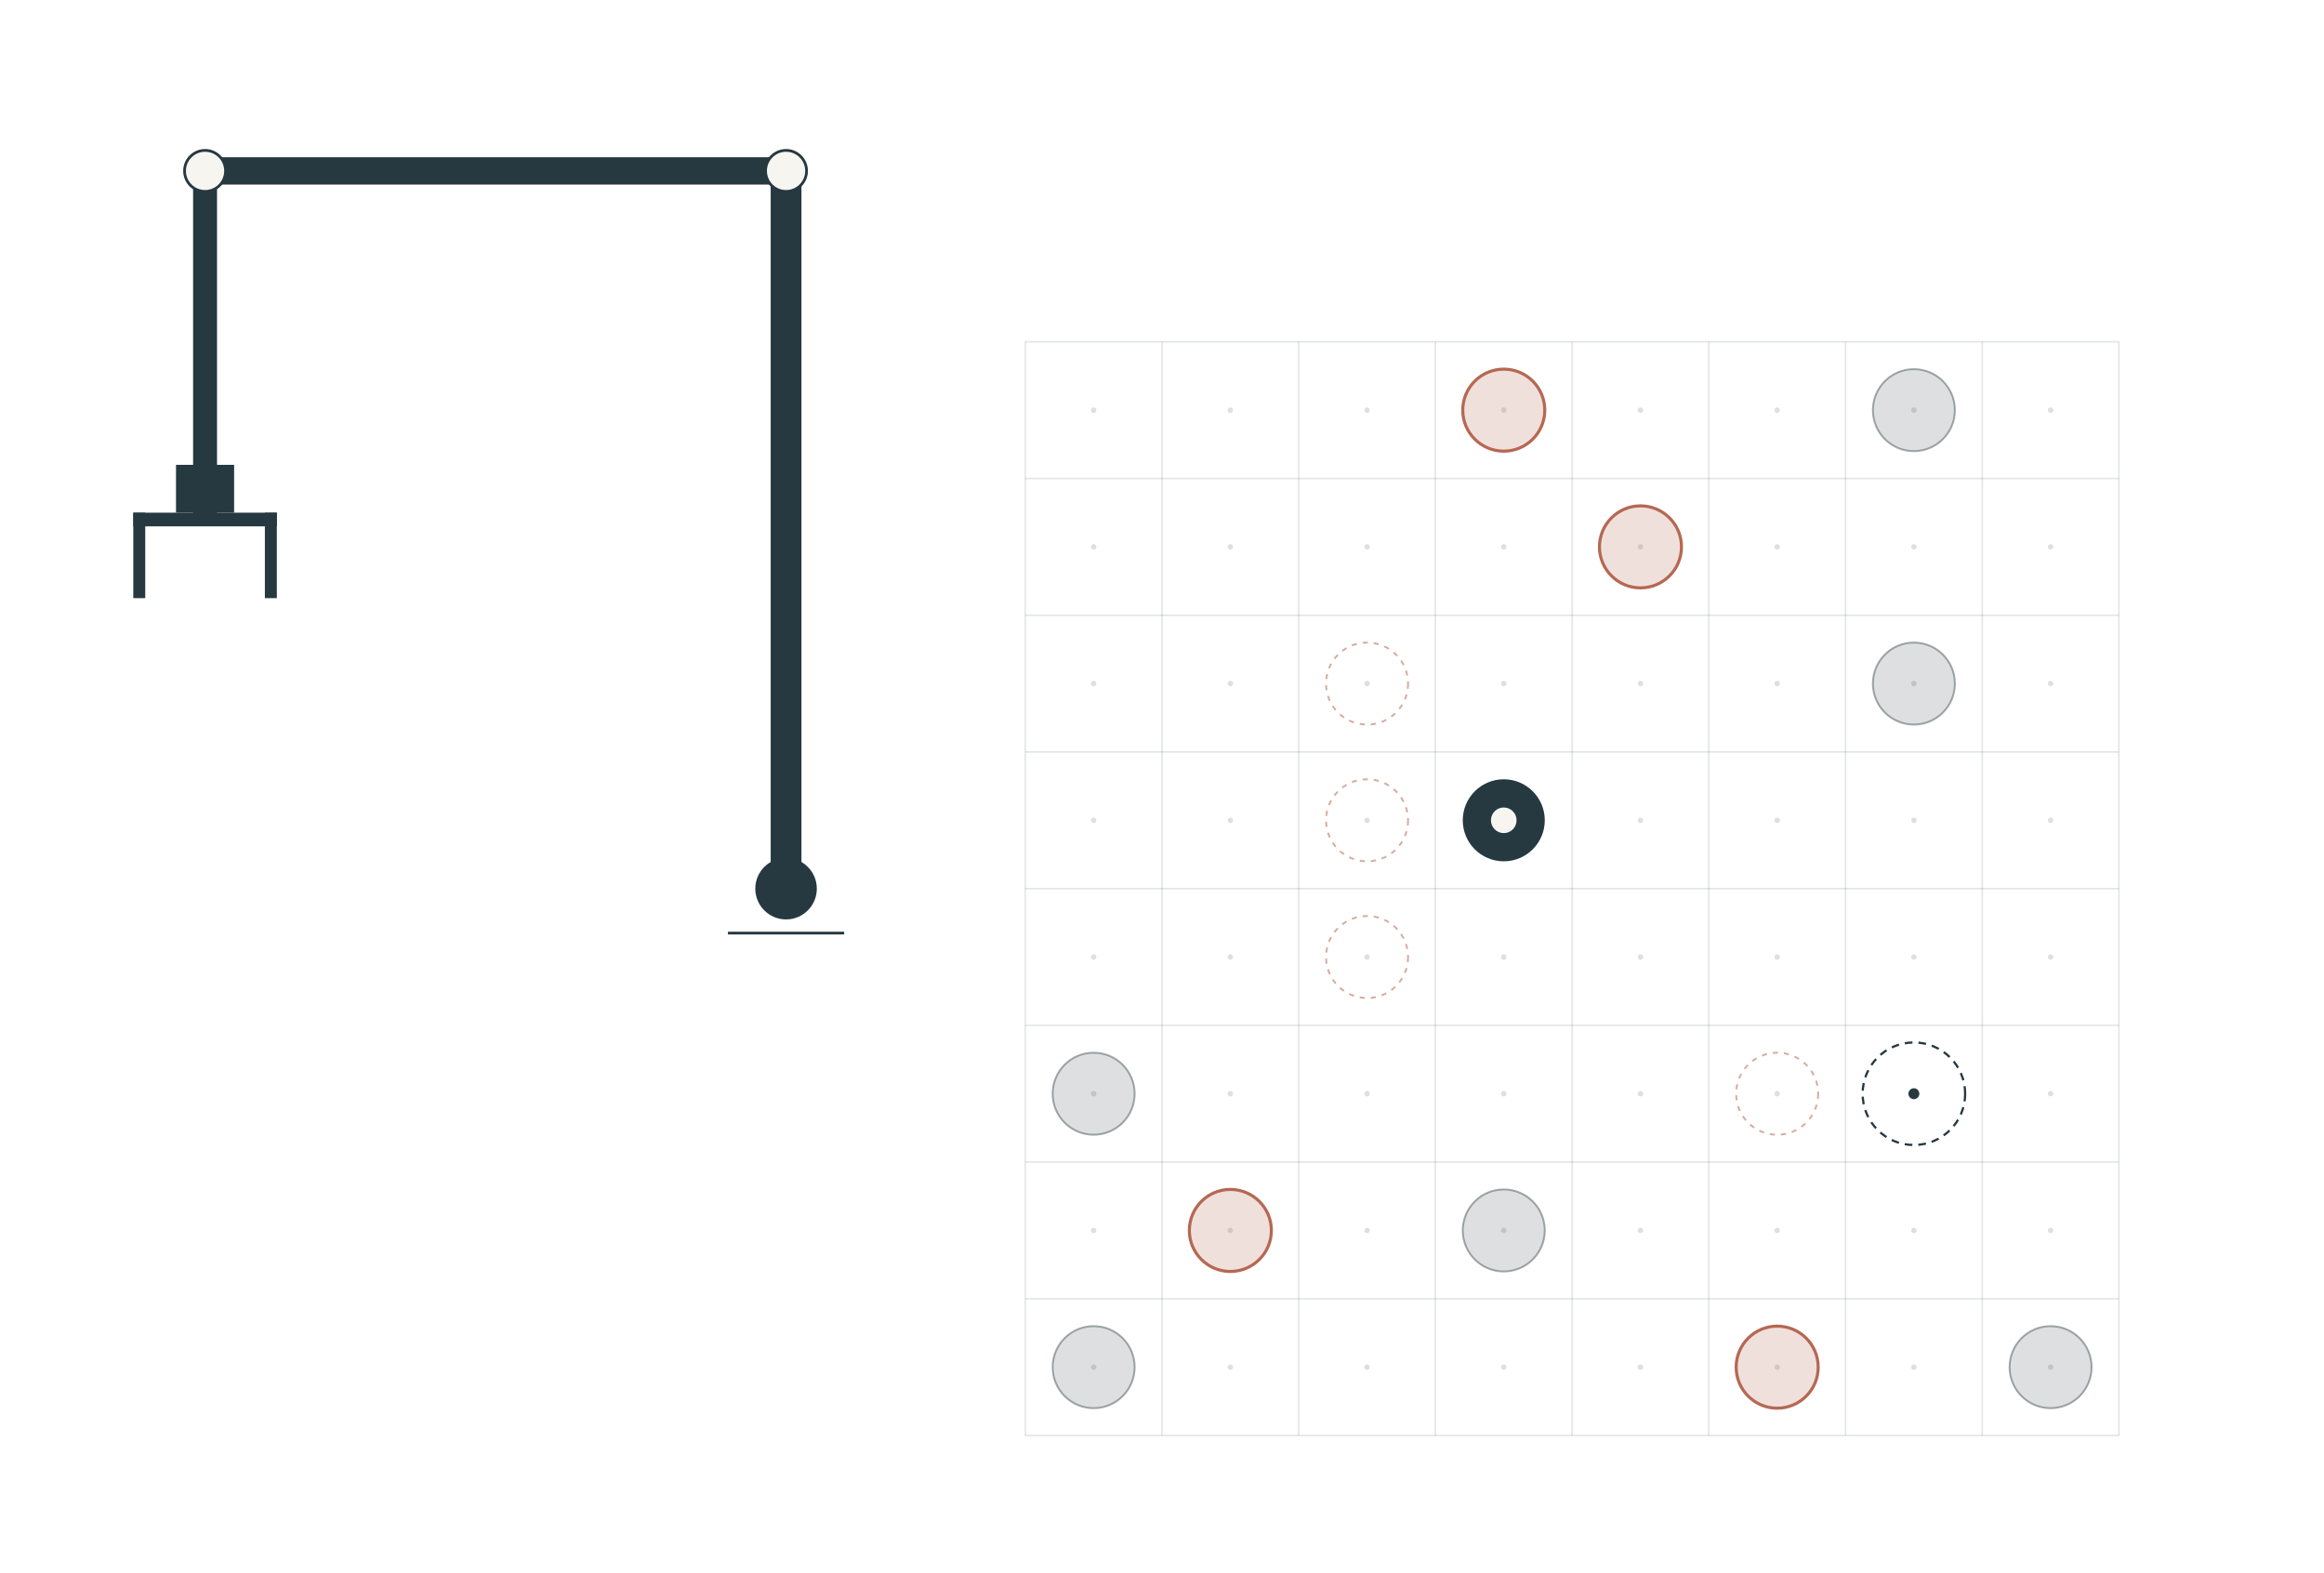
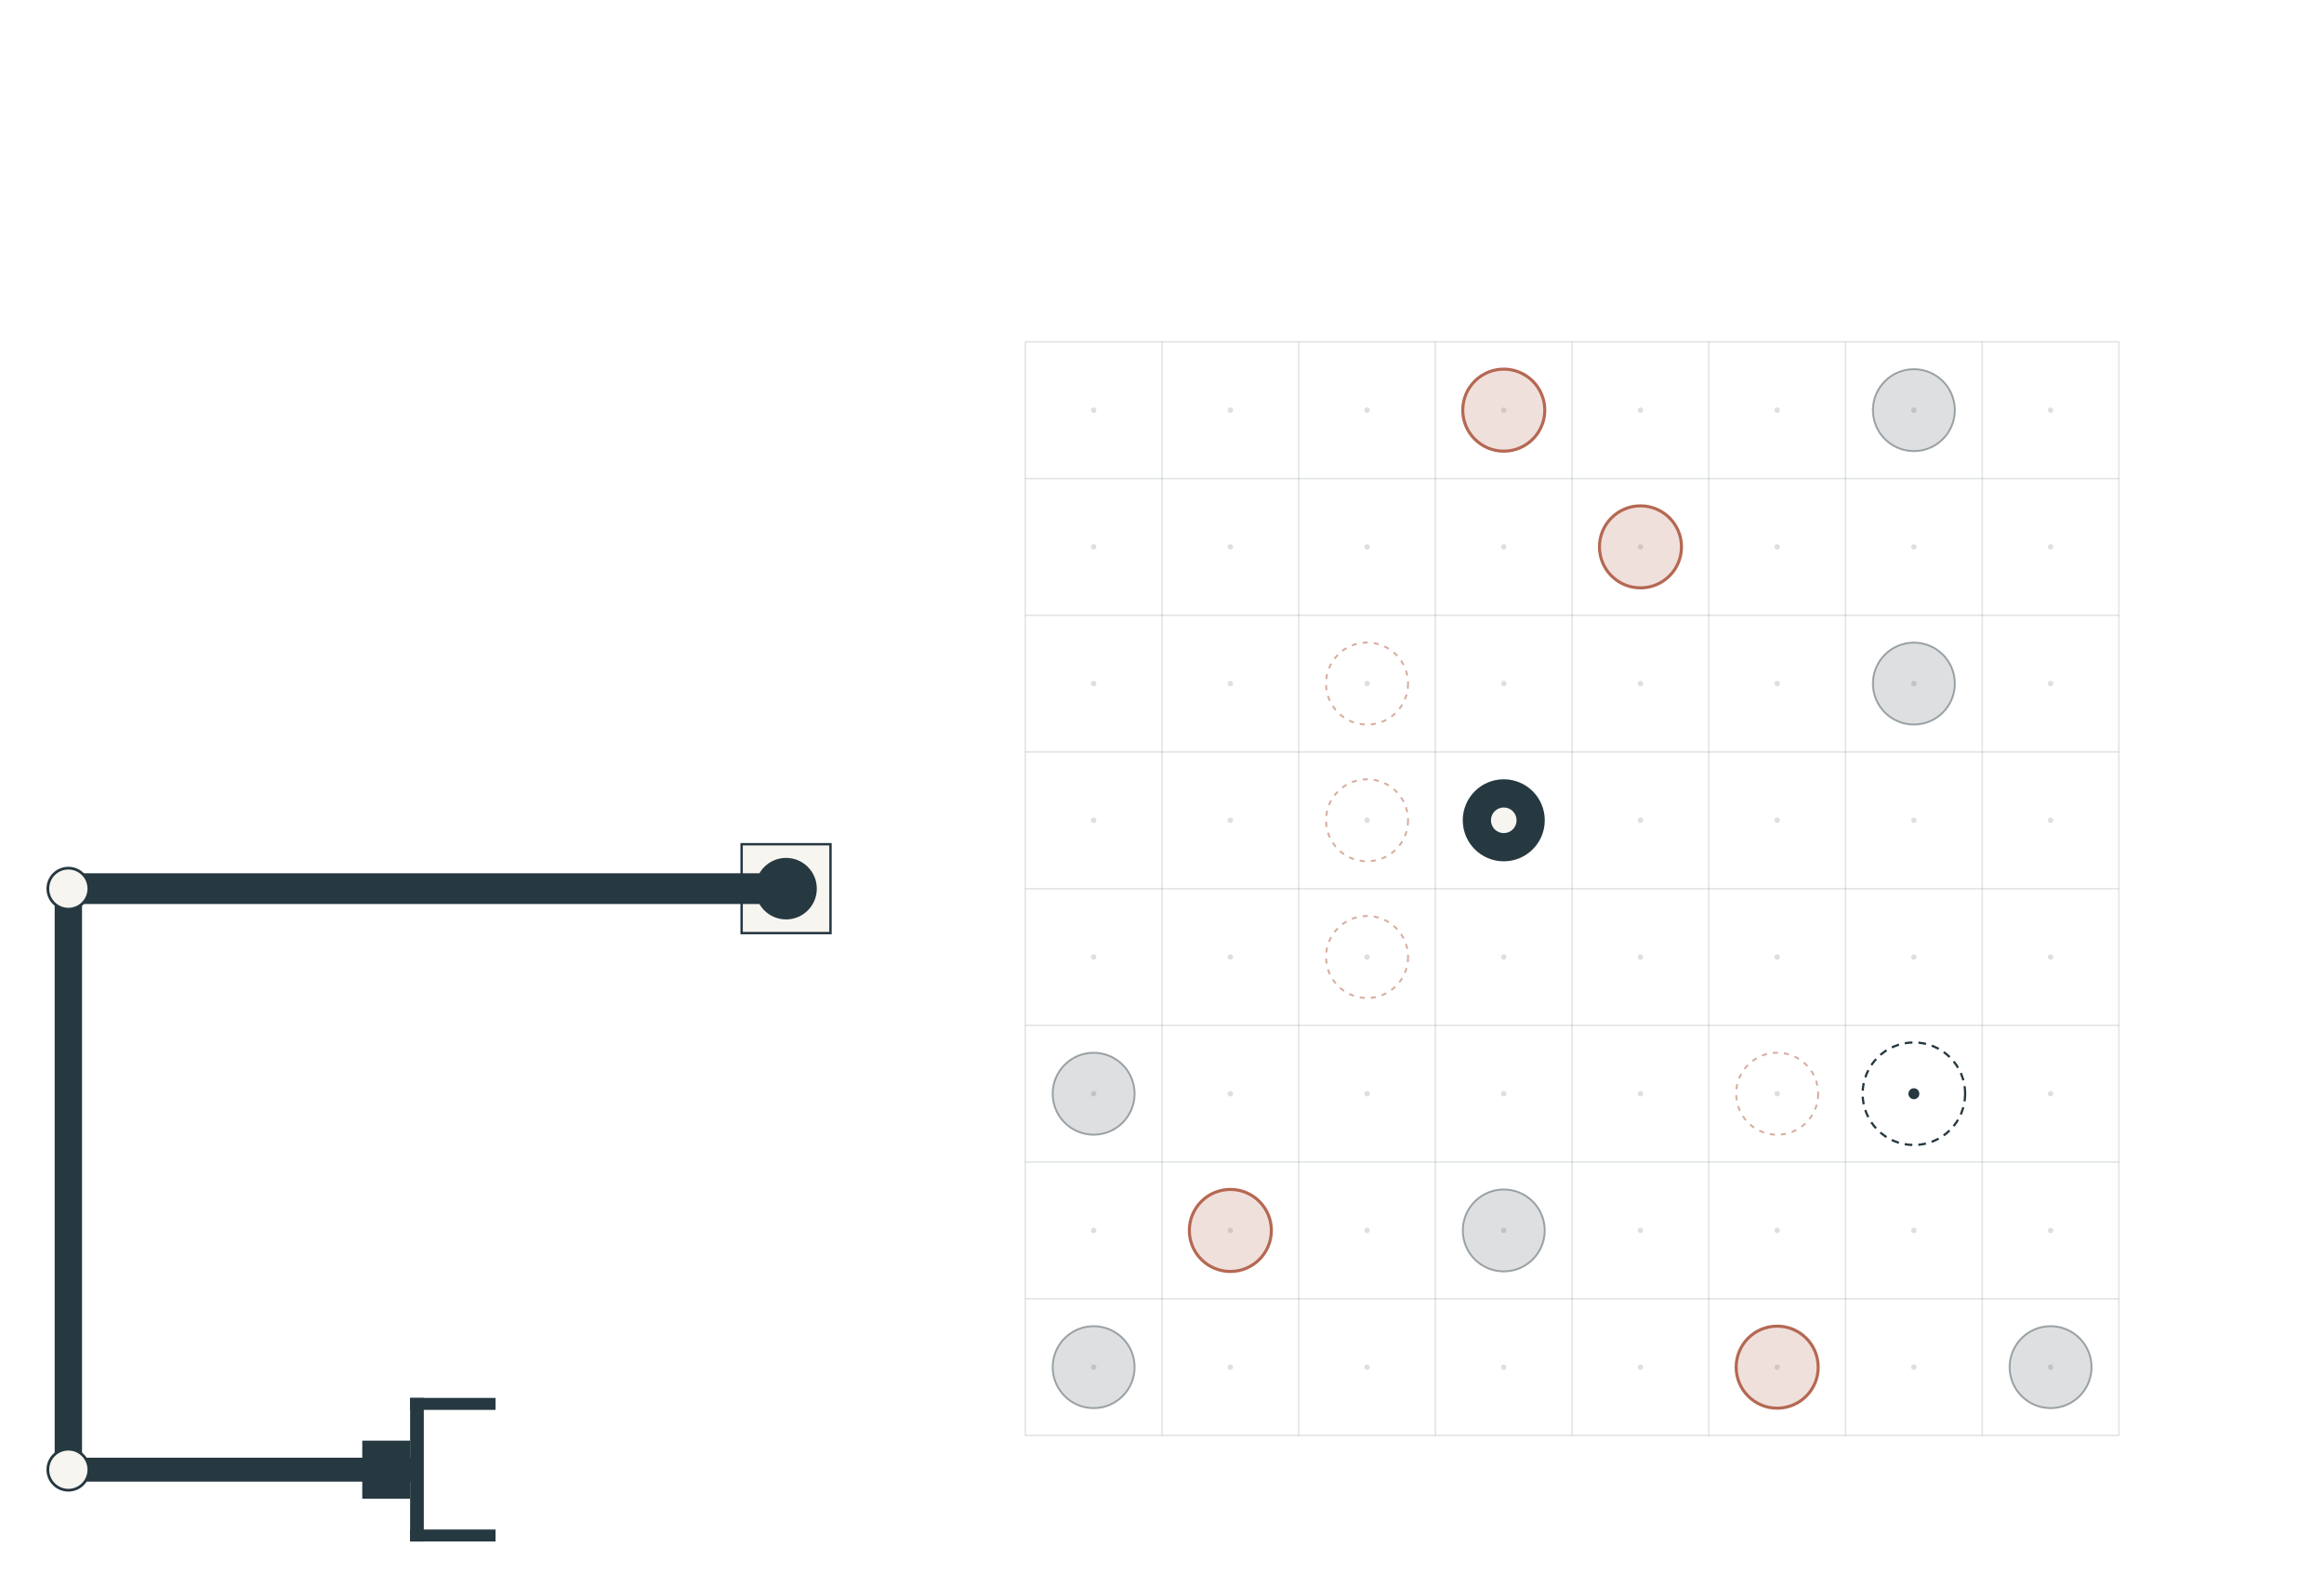
<svg xmlns="http://www.w3.org/2000/svg" viewBox="0 0 1360 920" width="1360" height="920" fill="none" shape-rendering="geometricPrecision">
  <g id="lattice">
    <g id="lattice-lines" stroke="#263840" stroke-width="0.9" stroke-opacity="0.13" fill="none">
      <path d="M600,840 L600,200" />
      <path d="M680,840 L680,200" />
      <path d="M760,840 L760,200" />
      <path d="M840,840 L840,200" />
      <path d="M920,840 L920,200" />
      <path d="M1000,840 L1000,200" />
      <path d="M1080,840 L1080,200" />
      <path d="M1160,840 L1160,200" />
      <path d="M1240,840 L1240,200" />
      <path d="M600,840 L1240,840" />
      <path d="M600,760 L1240,760" />
      <path d="M600,680 L1240,680" />
      <path d="M600,600 L1240,600" />
      <path d="M600,520 L1240,520" />
      <path d="M600,440 L1240,440" />
      <path d="M600,360 L1240,360" />
      <path d="M600,280 L1240,280" />
      <path d="M600,200 L1240,200" />
    </g>
    <g id="lattice-centres">
      <circle cx="640" cy="800" r="1.6" fill="#263840" fill-opacity="0.16" />
      <circle cx="720" cy="800" r="1.6" fill="#263840" fill-opacity="0.16" />
      <circle cx="800" cy="800" r="1.6" fill="#263840" fill-opacity="0.16" />
      <circle cx="880" cy="800" r="1.6" fill="#263840" fill-opacity="0.16" />
      <circle cx="960" cy="800" r="1.6" fill="#263840" fill-opacity="0.16" />
      <circle cx="1040" cy="800" r="1.6" fill="#263840" fill-opacity="0.16" />
      <circle cx="1120" cy="800" r="1.6" fill="#263840" fill-opacity="0.16" />
      <circle cx="1200" cy="800" r="1.6" fill="#263840" fill-opacity="0.16" />
      <circle cx="640" cy="720" r="1.6" fill="#263840" fill-opacity="0.16" />
      <circle cx="720" cy="720" r="1.6" fill="#263840" fill-opacity="0.16" />
      <circle cx="800" cy="720" r="1.6" fill="#263840" fill-opacity="0.16" />
      <circle cx="880" cy="720" r="1.6" fill="#263840" fill-opacity="0.16" />
      <circle cx="960" cy="720" r="1.6" fill="#263840" fill-opacity="0.16" />
      <circle cx="1040" cy="720" r="1.6" fill="#263840" fill-opacity="0.16" />
      <circle cx="1120" cy="720" r="1.6" fill="#263840" fill-opacity="0.16" />
      <circle cx="1200" cy="720" r="1.6" fill="#263840" fill-opacity="0.16" />
      <circle cx="640" cy="640" r="1.6" fill="#263840" fill-opacity="0.16" />
      <circle cx="720" cy="640" r="1.6" fill="#263840" fill-opacity="0.16" />
      <circle cx="800" cy="640" r="1.6" fill="#263840" fill-opacity="0.16" />
      <circle cx="880" cy="640" r="1.6" fill="#263840" fill-opacity="0.16" />
      <circle cx="960" cy="640" r="1.6" fill="#263840" fill-opacity="0.16" />
      <circle cx="1040" cy="640" r="1.6" fill="#263840" fill-opacity="0.16" />
      <circle cx="1120" cy="640" r="1.6" fill="#263840" fill-opacity="0.16" />
      <circle cx="1200" cy="640" r="1.6" fill="#263840" fill-opacity="0.16" />
      <circle cx="640" cy="560" r="1.6" fill="#263840" fill-opacity="0.16" />
      <circle cx="720" cy="560" r="1.6" fill="#263840" fill-opacity="0.16" />
      <circle cx="800" cy="560" r="1.6" fill="#263840" fill-opacity="0.16" />
      <circle cx="880" cy="560" r="1.6" fill="#263840" fill-opacity="0.16" />
      <circle cx="960" cy="560" r="1.6" fill="#263840" fill-opacity="0.16" />
      <circle cx="1040" cy="560" r="1.6" fill="#263840" fill-opacity="0.16" />
      <circle cx="1120" cy="560" r="1.6" fill="#263840" fill-opacity="0.16" />
      <circle cx="1200" cy="560" r="1.6" fill="#263840" fill-opacity="0.16" />
      <circle cx="640" cy="480" r="1.6" fill="#263840" fill-opacity="0.16" />
      <circle cx="720" cy="480" r="1.6" fill="#263840" fill-opacity="0.16" />
      <circle cx="800" cy="480" r="1.6" fill="#263840" fill-opacity="0.16" />
      <circle cx="880" cy="480" r="1.6" fill="#263840" fill-opacity="0.16" />
      <circle cx="960" cy="480" r="1.6" fill="#263840" fill-opacity="0.16" />
      <circle cx="1040" cy="480" r="1.6" fill="#263840" fill-opacity="0.16" />
      <circle cx="1120" cy="480" r="1.6" fill="#263840" fill-opacity="0.16" />
      <circle cx="1200" cy="480" r="1.6" fill="#263840" fill-opacity="0.16" />
      <circle cx="640" cy="400" r="1.6" fill="#263840" fill-opacity="0.16" />
      <circle cx="720" cy="400" r="1.6" fill="#263840" fill-opacity="0.16" />
      <circle cx="800" cy="400" r="1.6" fill="#263840" fill-opacity="0.16" />
      <circle cx="880" cy="400" r="1.6" fill="#263840" fill-opacity="0.16" />
      <circle cx="960" cy="400" r="1.6" fill="#263840" fill-opacity="0.16" />
      <circle cx="1040" cy="400" r="1.6" fill="#263840" fill-opacity="0.16" />
      <circle cx="1120" cy="400" r="1.6" fill="#263840" fill-opacity="0.16" />
      <circle cx="1200" cy="400" r="1.6" fill="#263840" fill-opacity="0.16" />
      <circle cx="640" cy="320" r="1.6" fill="#263840" fill-opacity="0.16" />
      <circle cx="720" cy="320" r="1.6" fill="#263840" fill-opacity="0.16" />
      <circle cx="800" cy="320" r="1.6" fill="#263840" fill-opacity="0.16" />
      <circle cx="880" cy="320" r="1.6" fill="#263840" fill-opacity="0.16" />
      <circle cx="960" cy="320" r="1.6" fill="#263840" fill-opacity="0.16" />
      <circle cx="1040" cy="320" r="1.6" fill="#263840" fill-opacity="0.16" />
      <circle cx="1120" cy="320" r="1.6" fill="#263840" fill-opacity="0.16" />
      <circle cx="1200" cy="320" r="1.6" fill="#263840" fill-opacity="0.16" />
      <circle cx="640" cy="240" r="1.6" fill="#263840" fill-opacity="0.16" />
      <circle cx="720" cy="240" r="1.6" fill="#263840" fill-opacity="0.16" />
      <circle cx="800" cy="240" r="1.6" fill="#263840" fill-opacity="0.16" />
      <circle cx="880" cy="240" r="1.6" fill="#263840" fill-opacity="0.16" />
      <circle cx="960" cy="240" r="1.6" fill="#263840" fill-opacity="0.16" />
      <circle cx="1040" cy="240" r="1.6" fill="#263840" fill-opacity="0.16" />
      <circle cx="1120" cy="240" r="1.6" fill="#263840" fill-opacity="0.16" />
      <circle cx="1200" cy="240" r="1.6" fill="#263840" fill-opacity="0.16" />
    </g>
  </g>
  <g id="goal">
    <circle cx="1120" cy="640" r="30" fill="none" stroke="#263840" stroke-width="1.3" stroke-dasharray="4.5 3.5" />
    <circle cx="1120" cy="640" r="3.2" fill="#263840" />
  </g>
  <g id="discs-context">
    <circle cx="1120" cy="240" r="24" id="c0" fill="#263840" fill-opacity="0.16" stroke="#263840" stroke-opacity="0.42" stroke-width="1.1" />
    <circle cx="1120" cy="400" r="24" id="c1" fill="#263840" fill-opacity="0.16" stroke="#263840" stroke-opacity="0.42" stroke-width="1.1" />
    <circle cx="640" cy="800" r="24" id="c2" fill="#263840" fill-opacity="0.16" stroke="#263840" stroke-opacity="0.42" stroke-width="1.1" />
    <circle cx="880" cy="720" r="24" id="c3" fill="#263840" fill-opacity="0.16" stroke="#263840" stroke-opacity="0.42" stroke-width="1.1" />
    <circle cx="1200" cy="800" r="24" id="c4" fill="#263840" fill-opacity="0.16" stroke="#263840" stroke-opacity="0.42" stroke-width="1.1" />
    <circle cx="640" cy="640" r="24" id="c5" fill="#263840" fill-opacity="0.16" stroke="#263840" stroke-opacity="0.42" stroke-width="1.1" />
  </g>
  <g id="blockers-vacated">
    <circle cx="800" cy="400" r="24" id="b1-vacated" fill="none" stroke="#B56852" stroke-opacity="0.55" stroke-width="1.1" stroke-dasharray="3 3.5" />
    <circle cx="800" cy="560" r="24" id="b2-vacated" fill="none" stroke="#B56852" stroke-opacity="0.55" stroke-width="1.1" stroke-dasharray="3 3.5" />
    <circle cx="800" cy="480" r="24" id="b3-vacated" fill="none" stroke="#B56852" stroke-opacity="0.55" stroke-width="1.1" stroke-dasharray="3 3.5" />
    <circle cx="1040" cy="640" r="24" id="b4-vacated" fill="none" stroke="#B56852" stroke-opacity="0.55" stroke-width="1.1" stroke-dasharray="3 3.5" />
  </g>
  <g id="blockers-parked">
    <circle cx="880" cy="240" r="24" id="b1-parked" fill="#B56852" fill-opacity="0.20" stroke="#B56852" stroke-width="1.8" />
    <circle cx="720" cy="720" r="24" id="b2-parked" fill="#B56852" fill-opacity="0.20" stroke="#B56852" stroke-width="1.8" />
    <circle cx="960" cy="320" r="24" id="b3-parked" fill="#B56852" fill-opacity="0.20" stroke="#B56852" stroke-width="1.8" />
    <circle cx="1040" cy="800" r="24" id="b4-parked" fill="#B56852" fill-opacity="0.20" stroke="#B56852" stroke-width="1.8" />
  </g>
  <g id="target">
    <circle cx="880" cy="480" r="24" fill="#263840" />
    <circle cx="880" cy="480" r="7.5" fill="#F7F5F0" />
  </g>
  <g id="robot-home" opacity="1">
-     <path d="M426,546 L494,546" stroke="#263840" stroke-width="1.6" />
+     <rect x="-26" y="-26" width="52" height="52" transform="translate(460 520) rotate(-0)" fill="#F7F5F0" stroke="#263840" stroke-width="1.4" />
    <circle cx="460" cy="520" r="18" fill="#263840" />
    <circle cx="460" cy="520" r="5.5" fill="#F7F5F0" />
-     <path d="M460,520 L460,100" stroke="#263840" stroke-width="18" stroke-linecap="round" />
-     <path d="M460,100 L120,100" stroke="#263840" stroke-width="16" stroke-linecap="round" />
-     <path d="M120,100 L120,300" stroke="#263840" stroke-width="14" stroke-linecap="round" />
-     <rect x="-14" y="-17" width="28" height="34" transform="translate(120 286) rotate(-270)" fill="#263840" />
-     <rect x="-4" y="-42" width="8" height="84" transform="translate(120 304) rotate(-270)" fill="#263840" />
-     <rect x="-25" y="-3.5" width="50" height="7" transform="translate(81.5 325) rotate(-270)" fill="#263840" />
-     <rect x="-25" y="-3.5" width="50" height="7" transform="translate(158.5 325) rotate(-270)" fill="#263840" />
-     <circle cx="460" cy="100" r="12" fill="#F7F5F0" stroke="#263840" stroke-width="1.6" />
-     <circle cx="120" cy="100" r="12" fill="#F7F5F0" stroke="#263840" stroke-width="1.6" />
+     <path d="M460,520 L40,520" stroke="#263840" stroke-width="18" stroke-linecap="round" />
+     <path d="M40,520 L40,860" stroke="#263840" stroke-width="16" stroke-linecap="round" />
+     <path d="M40,860 L240,860" stroke="#263840" stroke-width="14" stroke-linecap="round" />
+     <rect x="-14" y="-17" width="28" height="34" transform="translate(226 860) rotate(-360)" fill="#263840" />
+     <rect x="-4" y="-42" width="8" height="84" transform="translate(244 860) rotate(-360)" fill="#263840" />
+     <rect x="-25" y="-3.5" width="50" height="7" transform="translate(265 898.5) rotate(-360)" fill="#263840" />
+     <rect x="-25" y="-3.5" width="50" height="7" transform="translate(265 821.5) rotate(-360)" fill="#263840" />
+     <circle cx="40" cy="520" r="12" fill="#F7F5F0" stroke="#263840" stroke-width="1.6" />
+     <circle cx="40" cy="860" r="12" fill="#F7F5F0" stroke="#263840" stroke-width="1.6" />
  </g>
</svg>
